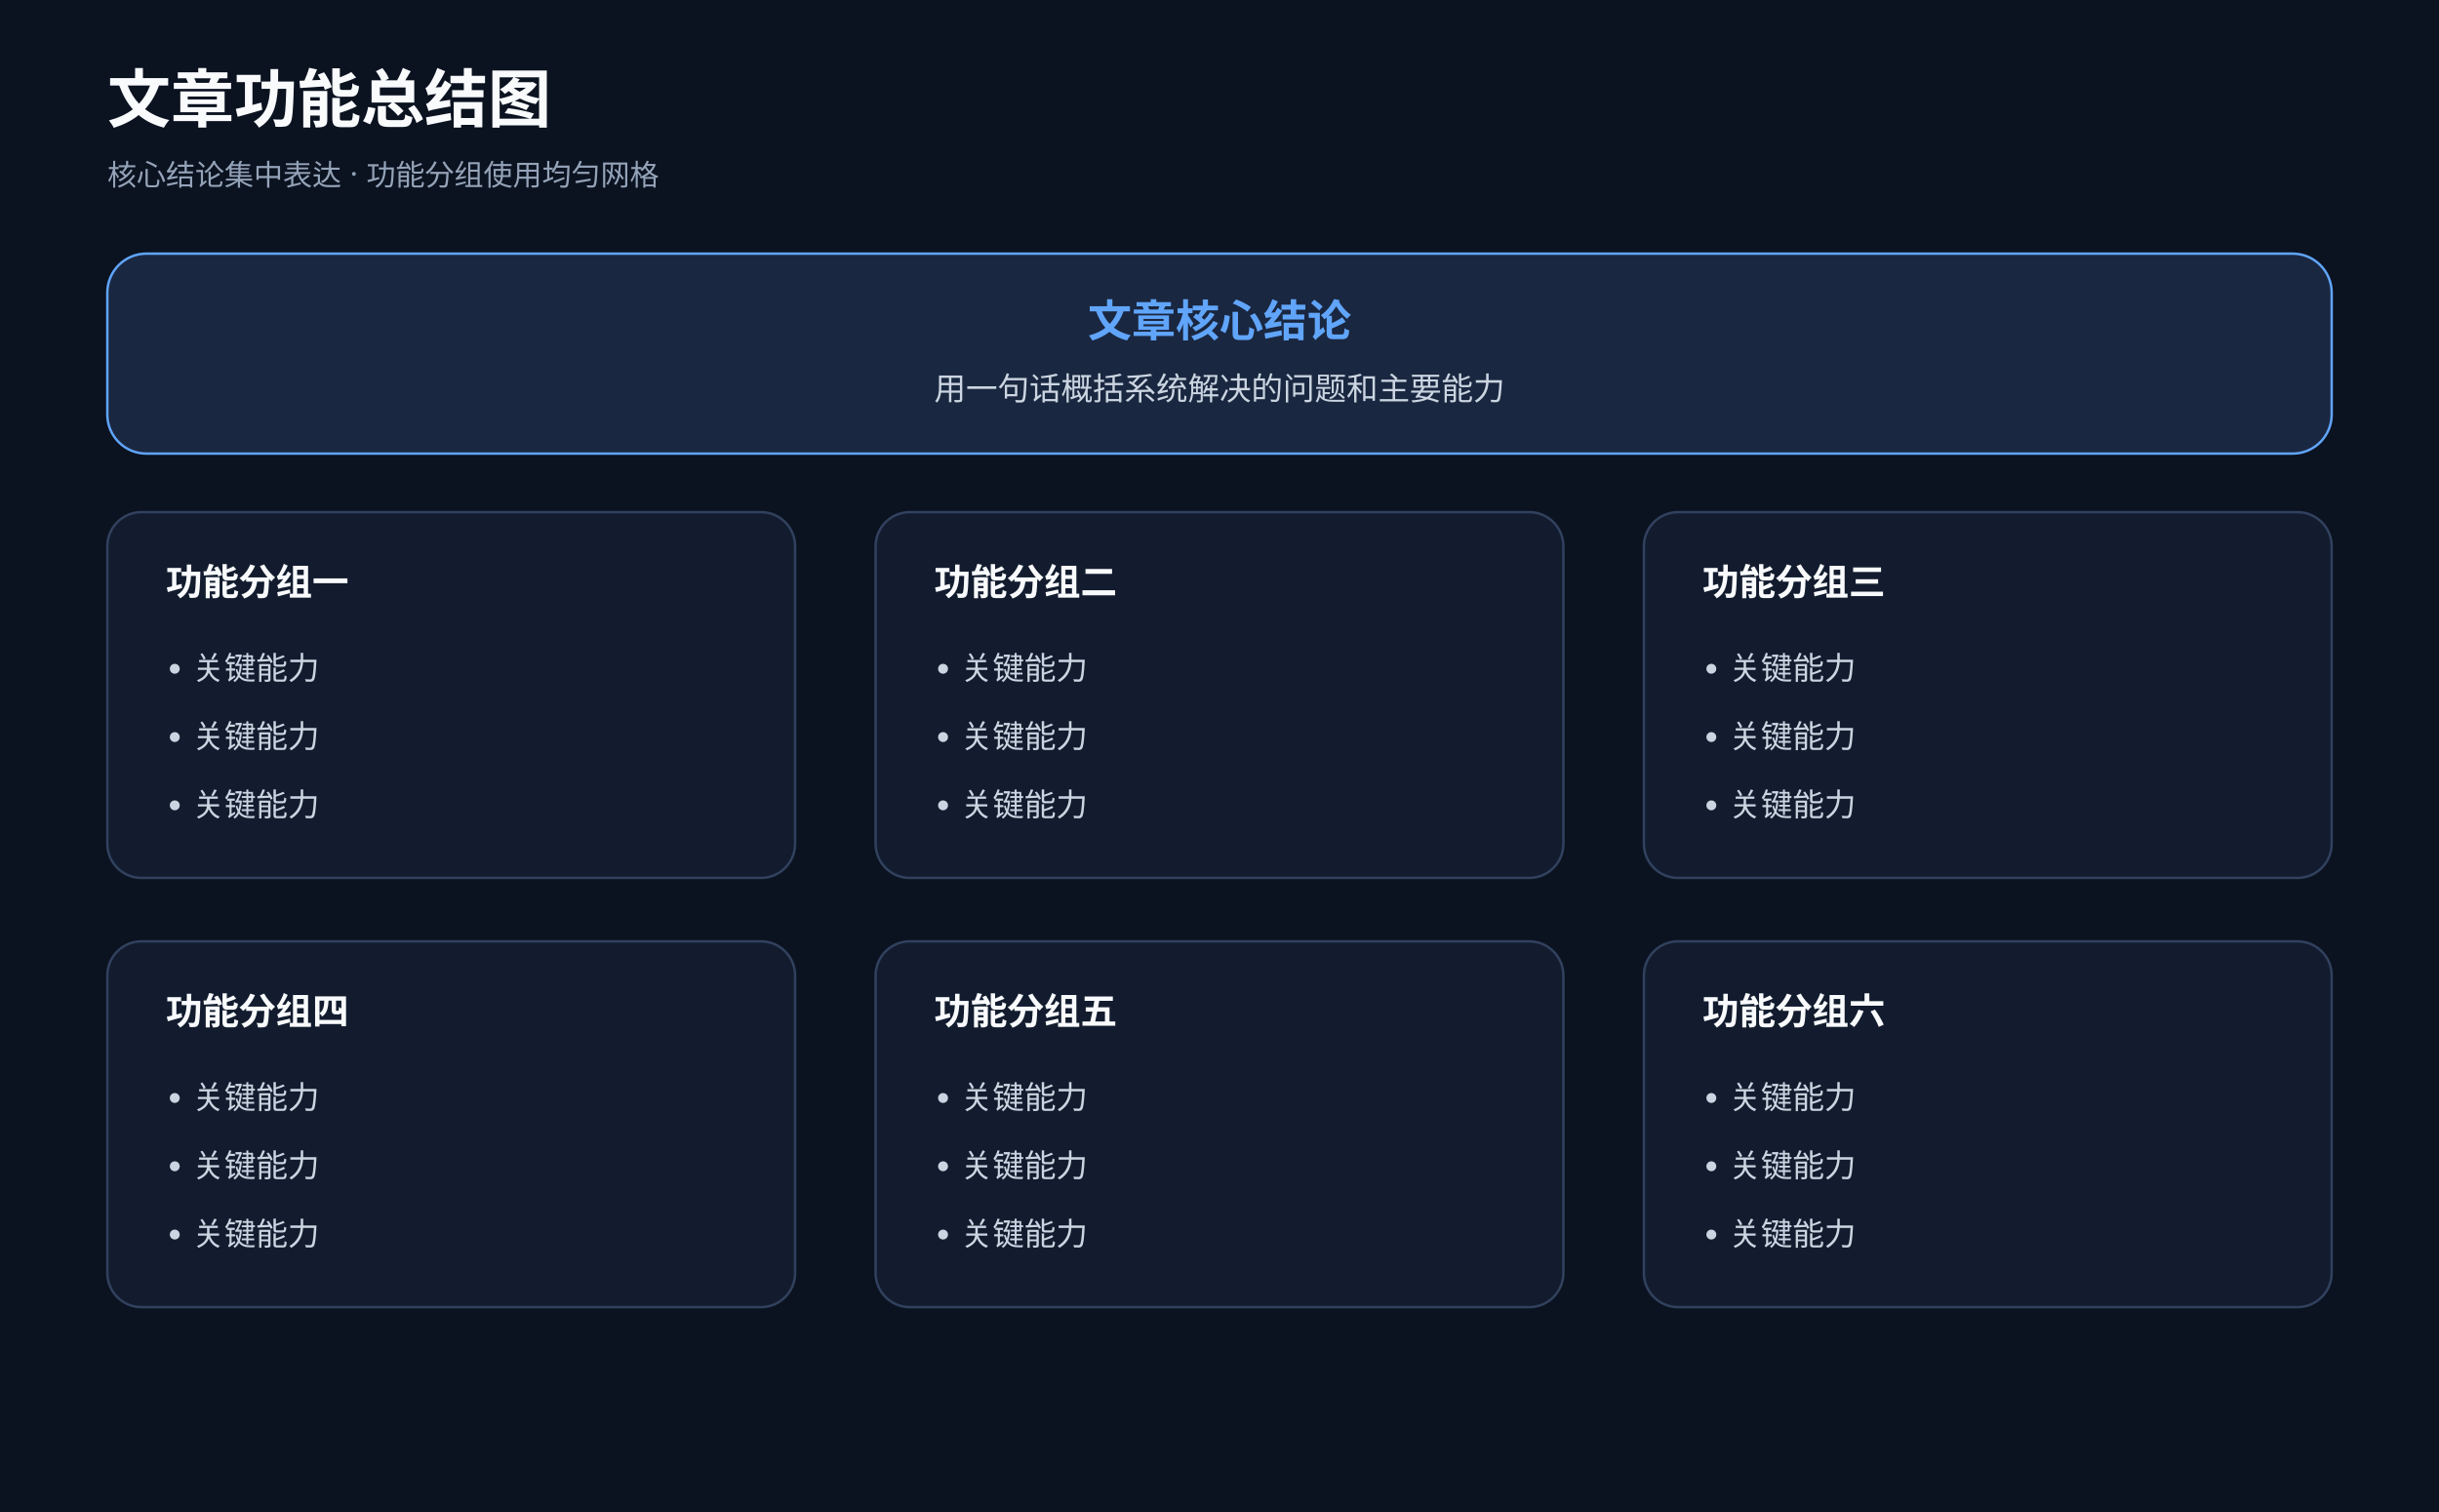
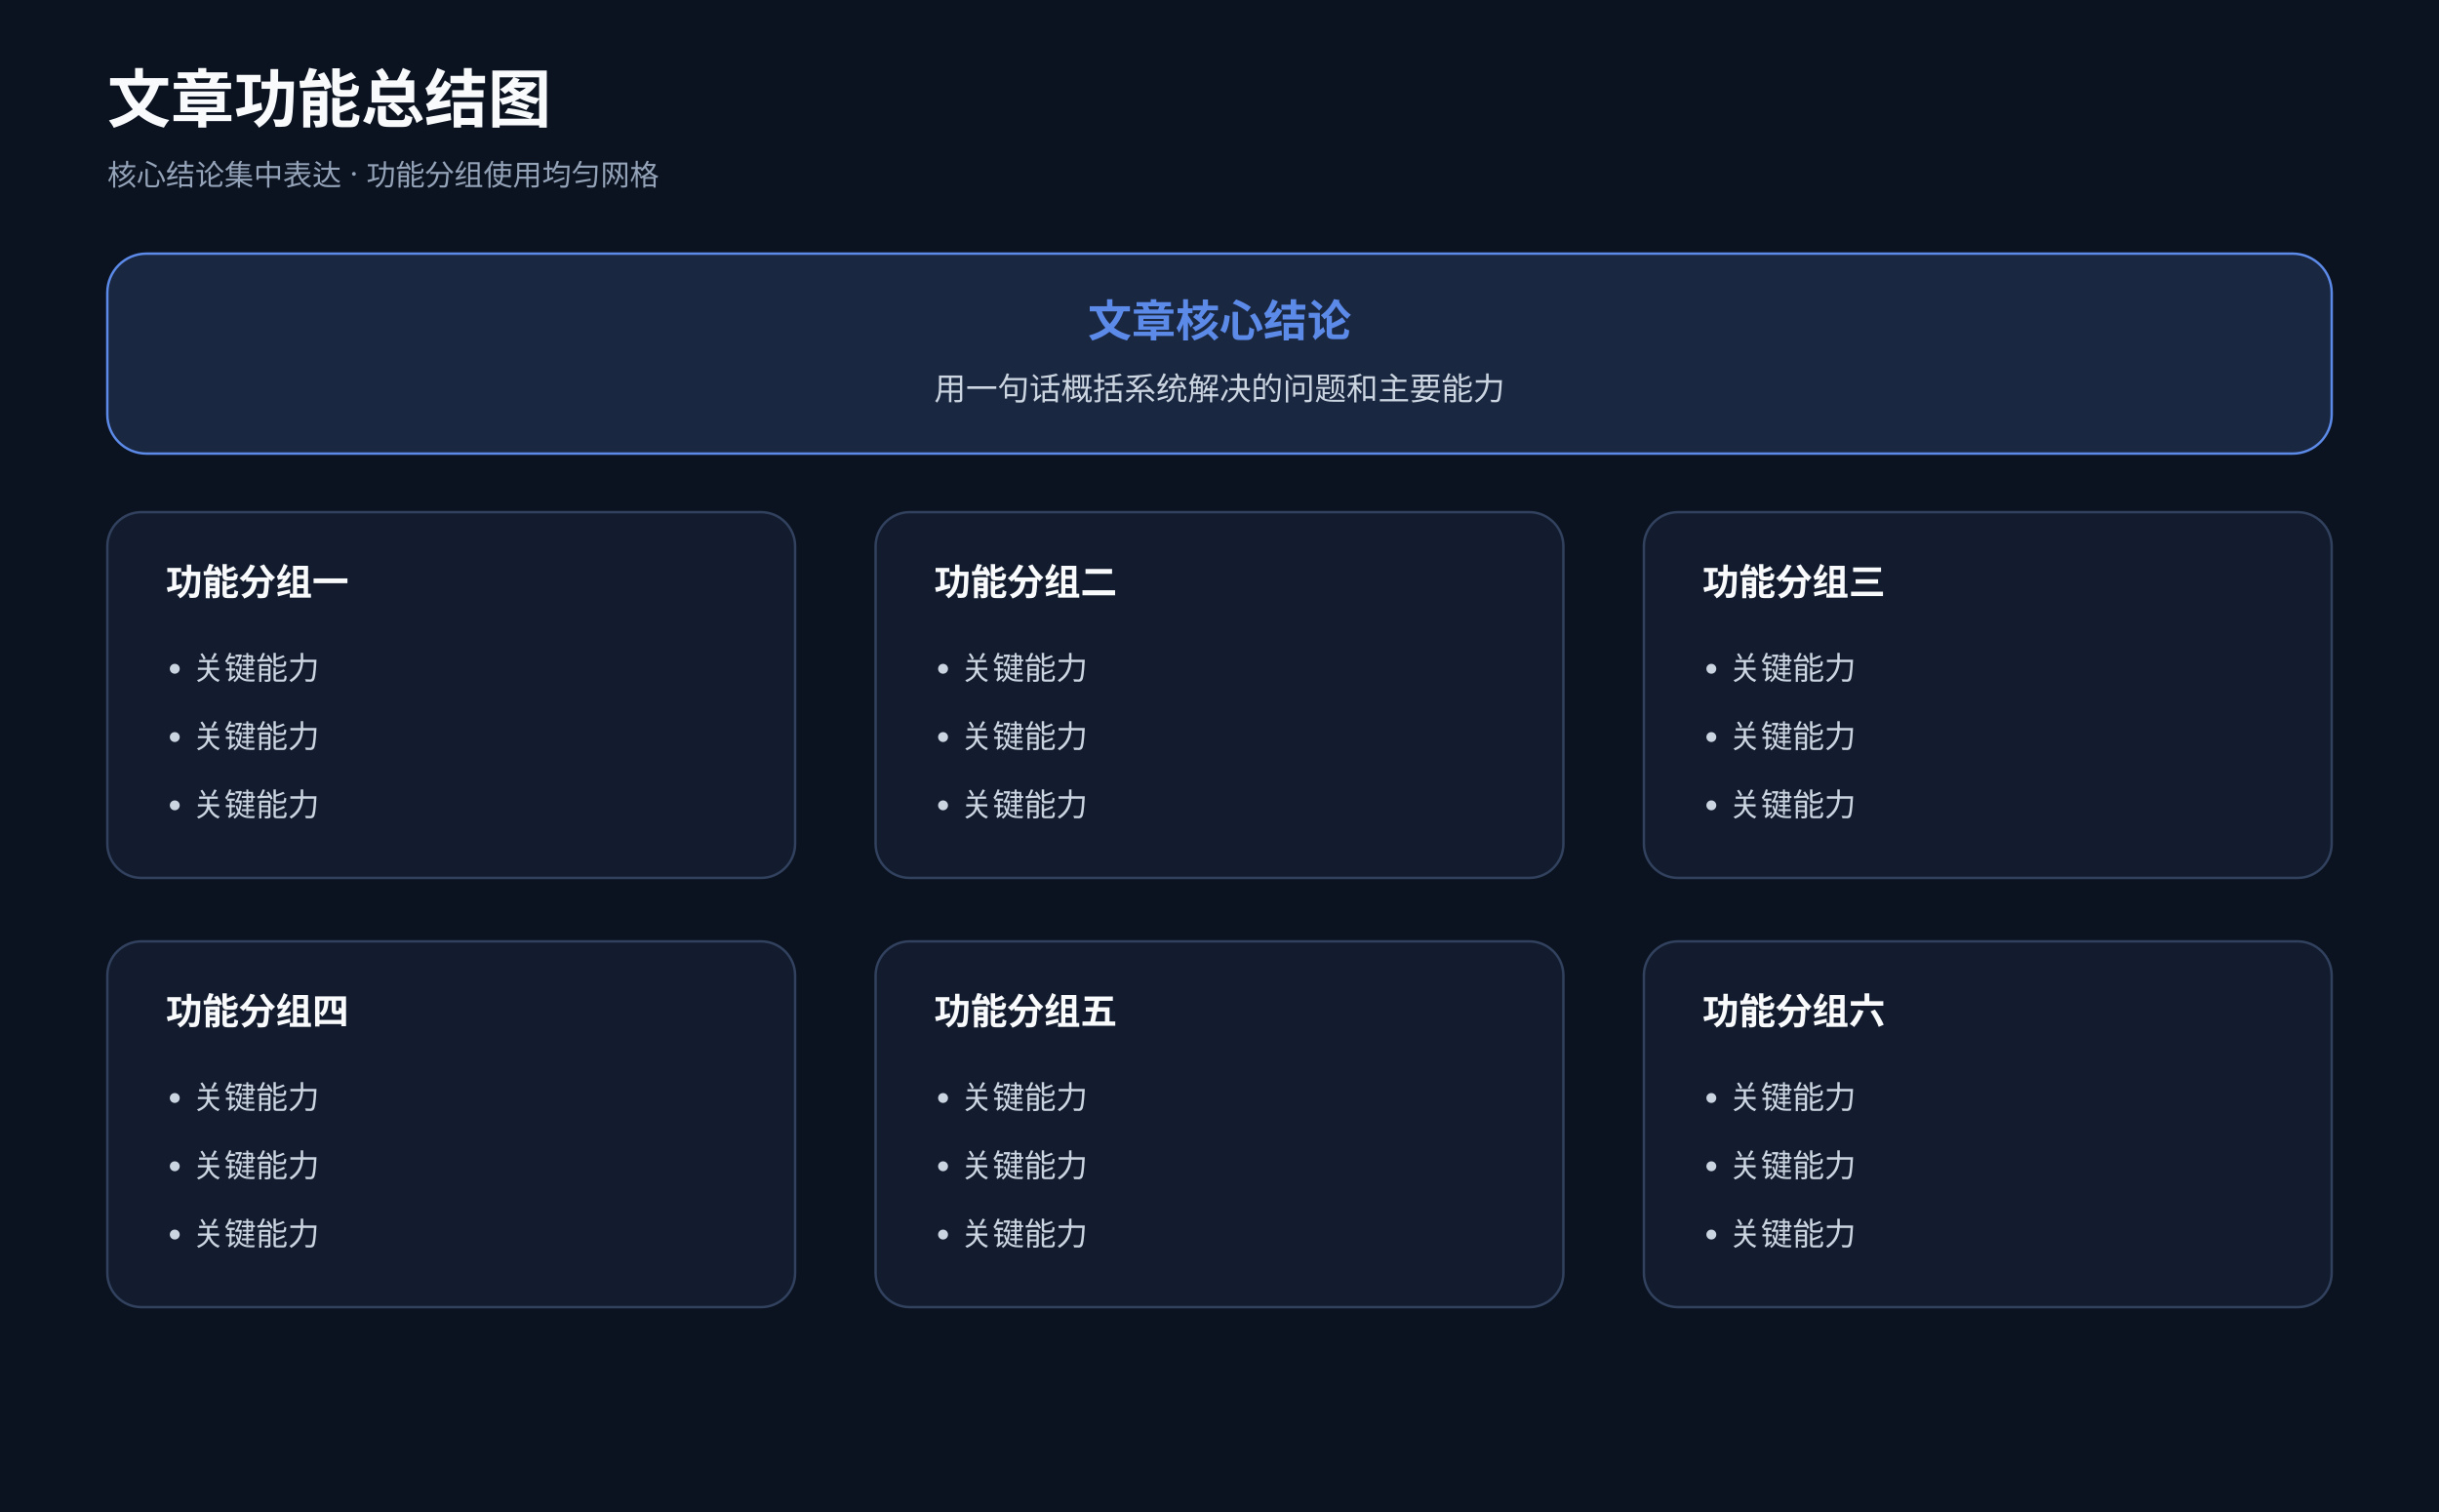
<svg xmlns="http://www.w3.org/2000/svg" width="1000" height="620" viewBox="0 0 1000 620" role="img" aria-labelledby="title desc" font-family="Inter, Noto Sans SC, Microsoft YaHei, Arial, sans-serif">
  <rect width="1000" height="620" fill="#0B1220" />
  <text x="44" y="50" font-size="26" font-weight="700" fill="#F8FAFC">文章功能总结图</text>
  <text x="44" y="76" font-size="12" fill="#94A3B8">核心结论集中表达 · 功能分组使用均匀网格</text>
-   <rect x="44" y="104" width="912" height="82" rx="16" fill="#1A2740" stroke="#60A5FA" />
-   <text x="500" y="138" font-size="18" font-weight="700" fill="#60A5FA" text-anchor="middle">文章核心结论</text>
+   <rect x="44" y="104" width="912" height="82" rx="16" fill="#1A2740" stroke="#5C8AE8" />
+   <text x="500" y="138" font-size="18" font-weight="700" fill="#5C8AE8" text-anchor="middle">文章核心结论</text>
  <text x="500" y="164" font-size="13" fill="#CBD5E1" text-anchor="middle">用一句话概括系统解决的问题和主要能力</text>
  <g fill="#121C2E" stroke="#31415E">
    <rect id="sum1" data-role="node" x="44" y="210" width="282" height="150" rx="14" />
    <rect id="sum2" data-role="node" x="359" y="210" width="282" height="150" rx="14" />
    <rect id="sum3" data-role="node" x="674" y="210" width="282" height="150" rx="14" />
    <rect id="sum4" data-role="node" x="44" y="386" width="282" height="150" rx="14" />
    <rect id="sum5" data-role="node" x="359" y="386" width="282" height="150" rx="14" />
    <rect id="sum6" data-role="node" x="674" y="386" width="282" height="150" rx="14" />
  </g>
  <g fill="#F8FAFC" font-size="15" font-weight="700">
    <text x="68" y="244">功能分组一</text>
    <text x="383" y="244">功能分组二</text>
    <text x="698" y="244">功能分组三</text>
    <text x="68" y="420">功能分组四</text>
    <text x="383" y="420">功能分组五</text>
    <text x="698" y="420">功能分组六</text>
  </g>
  <g fill="#CBD5E1" font-size="13">
    <text x="68" y="278">• 关键能力</text>
    <text x="68" y="306">• 关键能力</text>
    <text x="68" y="334">• 关键能力</text>
    <text x="383" y="278">• 关键能力</text>
    <text x="383" y="306">• 关键能力</text>
    <text x="383" y="334">• 关键能力</text>
    <text x="698" y="278">• 关键能力</text>
    <text x="698" y="306">• 关键能力</text>
    <text x="698" y="334">• 关键能力</text>
    <text x="68" y="454">• 关键能力</text>
    <text x="68" y="482">• 关键能力</text>
    <text x="68" y="510">• 关键能力</text>
    <text x="383" y="454">• 关键能力</text>
    <text x="383" y="482">• 关键能力</text>
    <text x="383" y="510">• 关键能力</text>
    <text x="698" y="454">• 关键能力</text>
    <text x="698" y="482">• 关键能力</text>
    <text x="698" y="510">• 关键能力</text>
  </g>
</svg>
